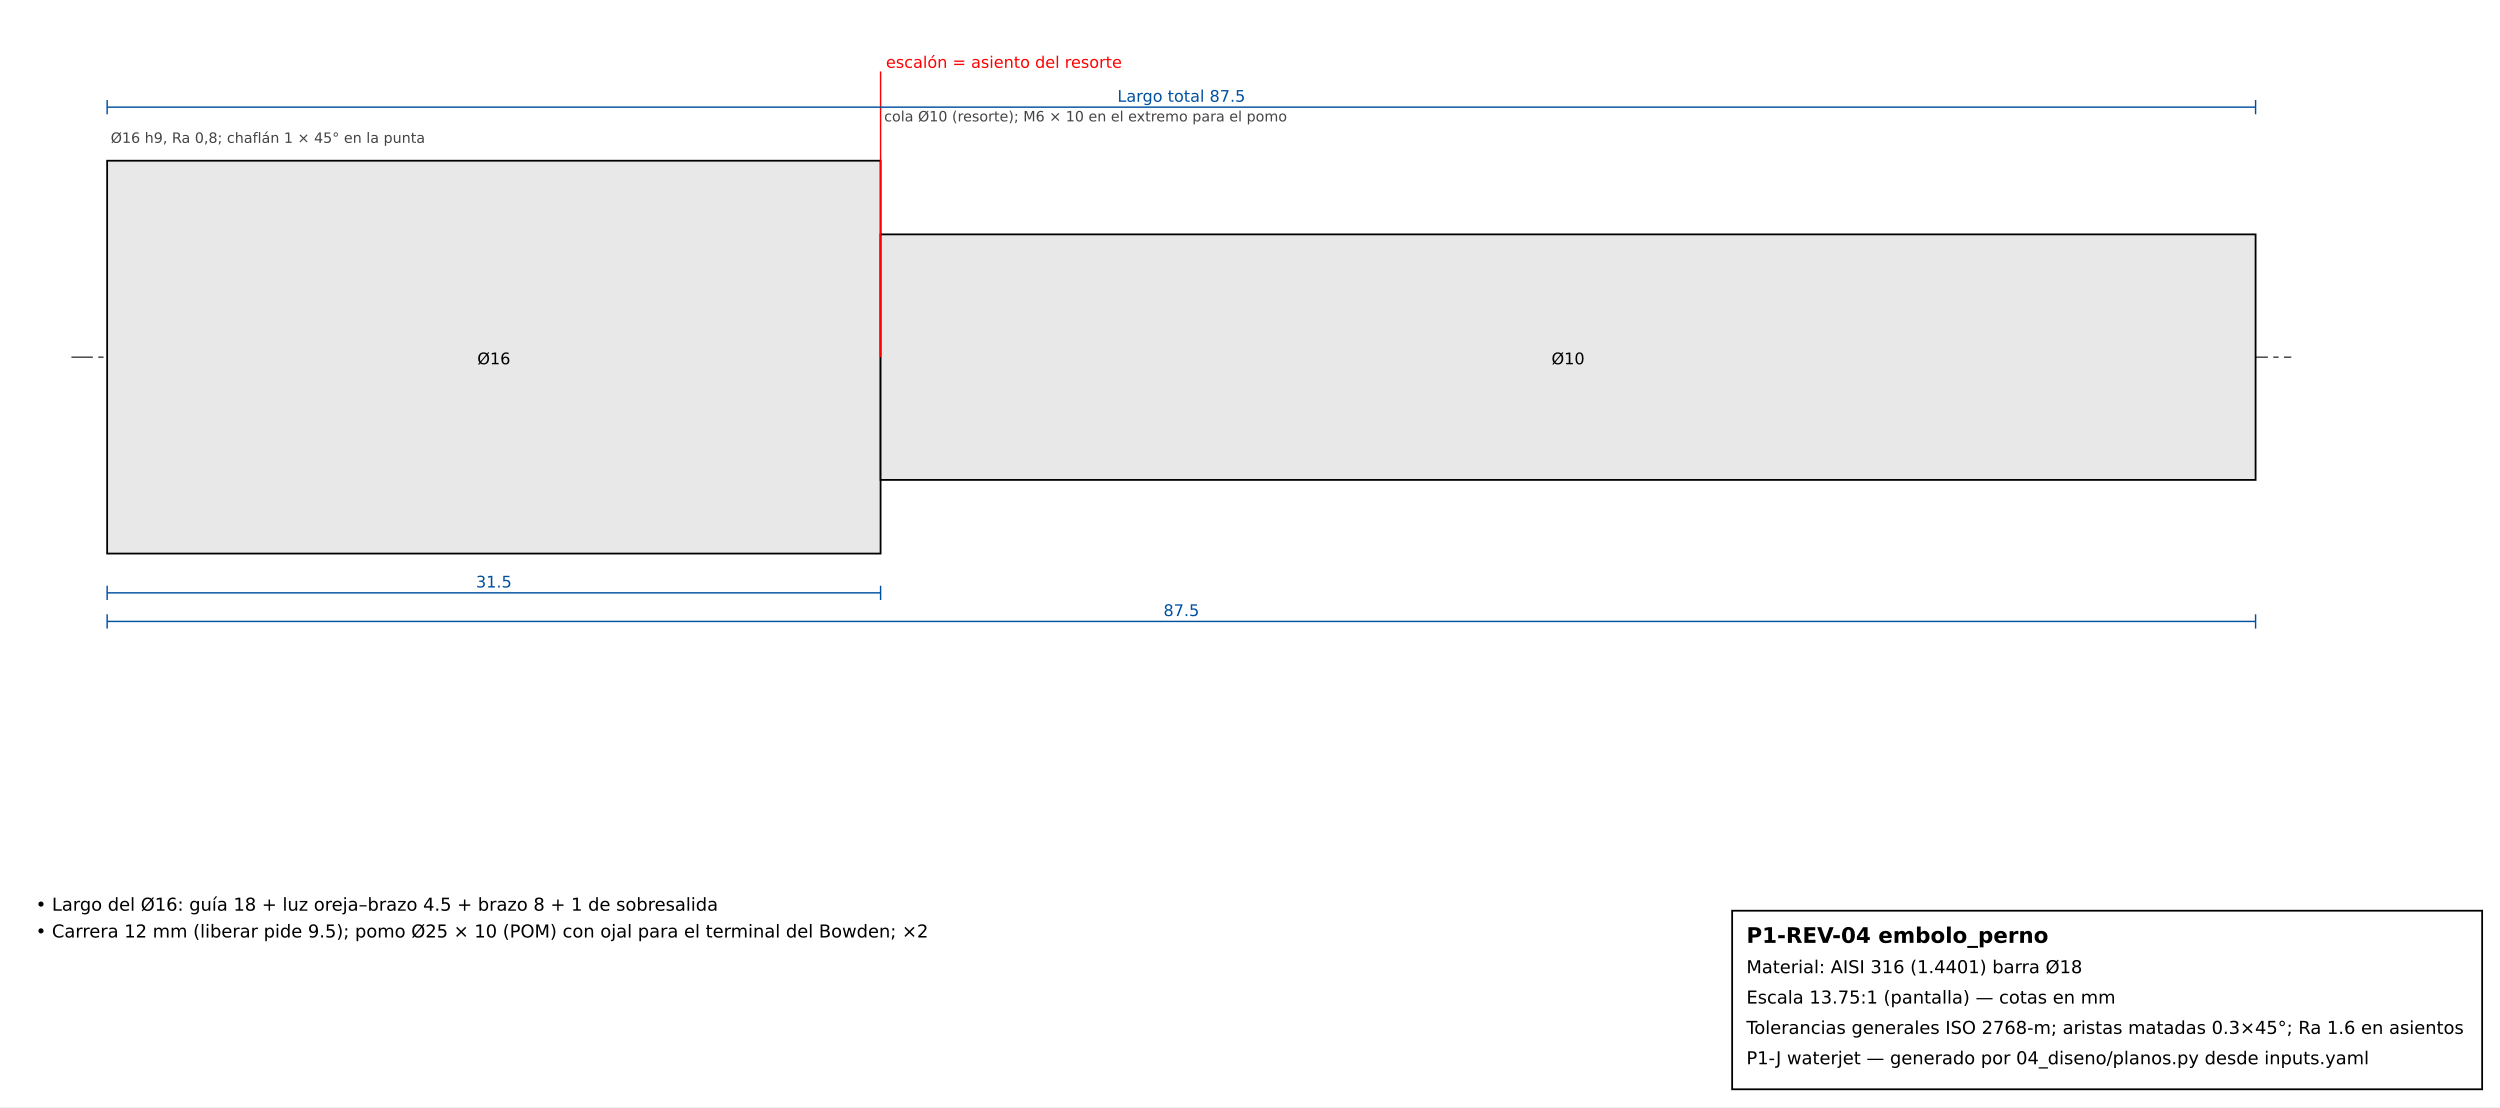
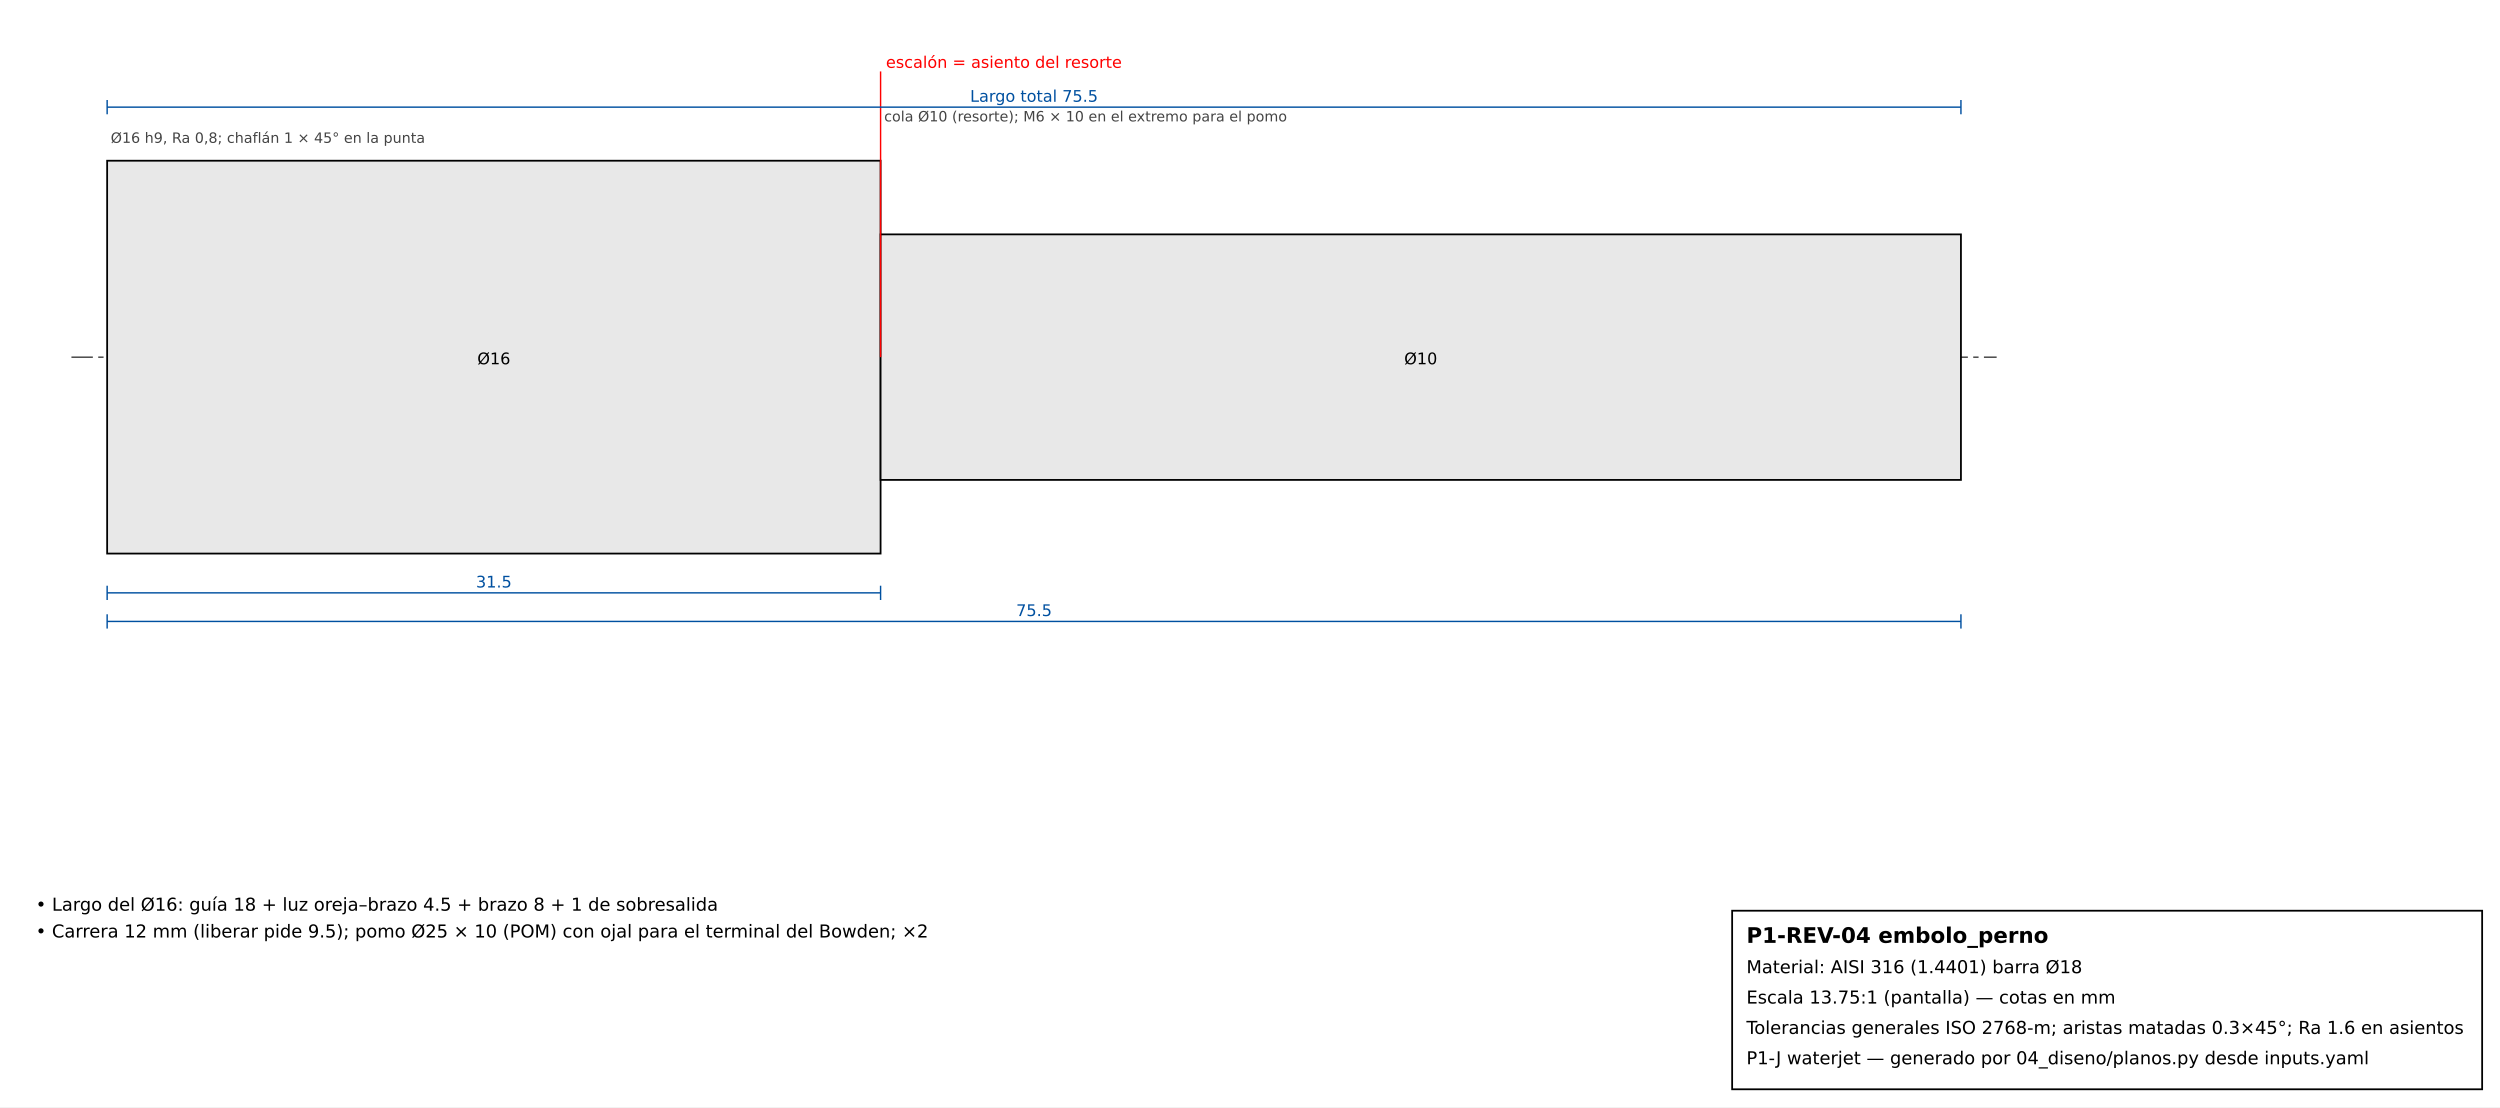
<svg xmlns="http://www.w3.org/2000/svg" baseProfile="full" height="620" version="1.1" width="1400">
  <defs />
  <rect fill="white" height="620" width="1400" x="0" y="0" />
-   <line stroke="black" stroke-dasharray="12,3,3,3" stroke-width="0.6" x1="40" x2="1283.125" y1="200" y2="200" />
+   <line stroke="black" stroke-dasharray="12,3,3,3" stroke-width="0.6" x1="40" x2="1118.125" y1="200" y2="200" />
  <rect fill="#e8e8e8" height="220.0" stroke="black" stroke-width="1" width="433.125" x="60" y="90.0" />
  <text font-family="DejaVu Sans" font-size="9" text-anchor="middle" x="276.562" y="204">Ø16</text>
  <line stroke="#0050a0" stroke-width="0.8" x1="60" x2="493.125" y1="332.0" y2="332.0" />
  <line stroke="#0050a0" stroke-width="0.8" x1="60" x2="60" y1="328.0" y2="336.0" />
  <line stroke="#0050a0" stroke-width="0.8" x1="493.125" x2="493.125" y1="328.0" y2="336.0" />
  <text fill="#0050a0" font-family="DejaVu Sans" font-size="9" text-anchor="middle" x="276.562" y="329.0">31.5</text>
  <text fill="#444" font-family="DejaVu Sans" font-size="8" x="62" y="80.0">Ø16 h9, Ra 0,8; chaflán 1 × 45° en la punta</text>
-   <rect fill="#e8e8e8" height="137.5" stroke="black" stroke-width="1" width="770.0" x="493.125" y="131.25" />
-   <text font-family="DejaVu Sans" font-size="9" text-anchor="middle" x="878.125" y="204">Ø10</text>
-   <line stroke="#0050a0" stroke-width="0.8" x1="60" x2="1263.125" y1="348.0" y2="348.0" />
+   <rect fill="#e8e8e8" height="137.5" stroke="black" stroke-width="1" width="605.0" x="493.125" y="131.25" />
+   <text font-family="DejaVu Sans" font-size="9" text-anchor="middle" x="795.625" y="204">Ø10</text>
+   <line stroke="#0050a0" stroke-width="0.8" x1="60" x2="1098.125" y1="348.0" y2="348.0" />
  <line stroke="#0050a0" stroke-width="0.8" x1="60" x2="60" y1="344.0" y2="352.0" />
-   <line stroke="#0050a0" stroke-width="0.8" x1="1263.125" x2="1263.125" y1="344.0" y2="352.0" />
-   <text fill="#0050a0" font-family="DejaVu Sans" font-size="9" text-anchor="middle" x="661.562" y="345.0">87.5</text>
+   <line stroke="#0050a0" stroke-width="0.8" x1="1098.125" x2="1098.125" y1="344.0" y2="352.0" />
+   <text fill="#0050a0" font-family="DejaVu Sans" font-size="9" text-anchor="middle" x="579.062" y="345.0">75.5</text>
  <text fill="#444" font-family="DejaVu Sans" font-size="8" x="495.125" y="68.0">cola Ø10 (resorte); M6 × 10 en el extremo para el pomo</text>
  <line stroke="red" stroke-width="0.8" x1="493.125" x2="493.125" y1="40.0" y2="200" />
  <text fill="red" font-family="DejaVu Sans" font-size="9" x="496.125" y="38.0">escalón = asiento del resorte</text>
-   <line stroke="#0050a0" stroke-width="0.8" x1="60" x2="1263.125" y1="60" y2="60" />
+   <line stroke="#0050a0" stroke-width="0.8" x1="60" x2="1098.125" y1="60" y2="60" />
  <line stroke="#0050a0" stroke-width="0.8" x1="60" x2="60" y1="56" y2="64" />
-   <line stroke="#0050a0" stroke-width="0.8" x1="1263.125" x2="1263.125" y1="56" y2="64" />
-   <text fill="#0050a0" font-family="DejaVu Sans" font-size="9" text-anchor="middle" x="661.562" y="57">Largo total 87.5</text>
+   <line stroke="#0050a0" stroke-width="0.8" x1="1098.125" x2="1098.125" y1="56" y2="64" />
+   <text fill="#0050a0" font-family="DejaVu Sans" font-size="9" text-anchor="middle" x="579.062" y="57">Largo total 75.5</text>
  <g font-family="DejaVu Sans" font-size="11">
    <rect fill="none" height="100" stroke="black" width="420" x="970" y="510" />
    <text font-size="12" font-weight="bold" x="978" y="528">P1-REV-04  embolo_perno</text>
    <text font-size="10" font-weight="normal" x="978" y="545">Material: AISI 316 (1.4401) barra Ø18</text>
    <text font-size="10" font-weight="normal" x="978" y="562">Escala 13.75:1 (pantalla)  —  cotas en mm</text>
    <text font-size="10" font-weight="normal" x="978" y="579">Tolerancias generales ISO 2768-m; aristas matadas 0.3×45°; Ra 1.6 en asientos</text>
    <text font-size="10" font-weight="normal" x="978" y="596">P1-J waterjet — generado por 04_diseno/planos.py desde inputs.yaml</text>
    <text font-size="10" x="20" y="510">• Largo del Ø16: guía 18 + luz oreja–brazo 4.5 + brazo 8 + 1 de sobresalida</text>
    <text font-size="10" x="20" y="525">• Carrera 12 mm (liberar pide 9.5); pomo Ø25 × 10 (POM) con ojal para el terminal del Bowden; ×2</text>
  </g>
</svg>
